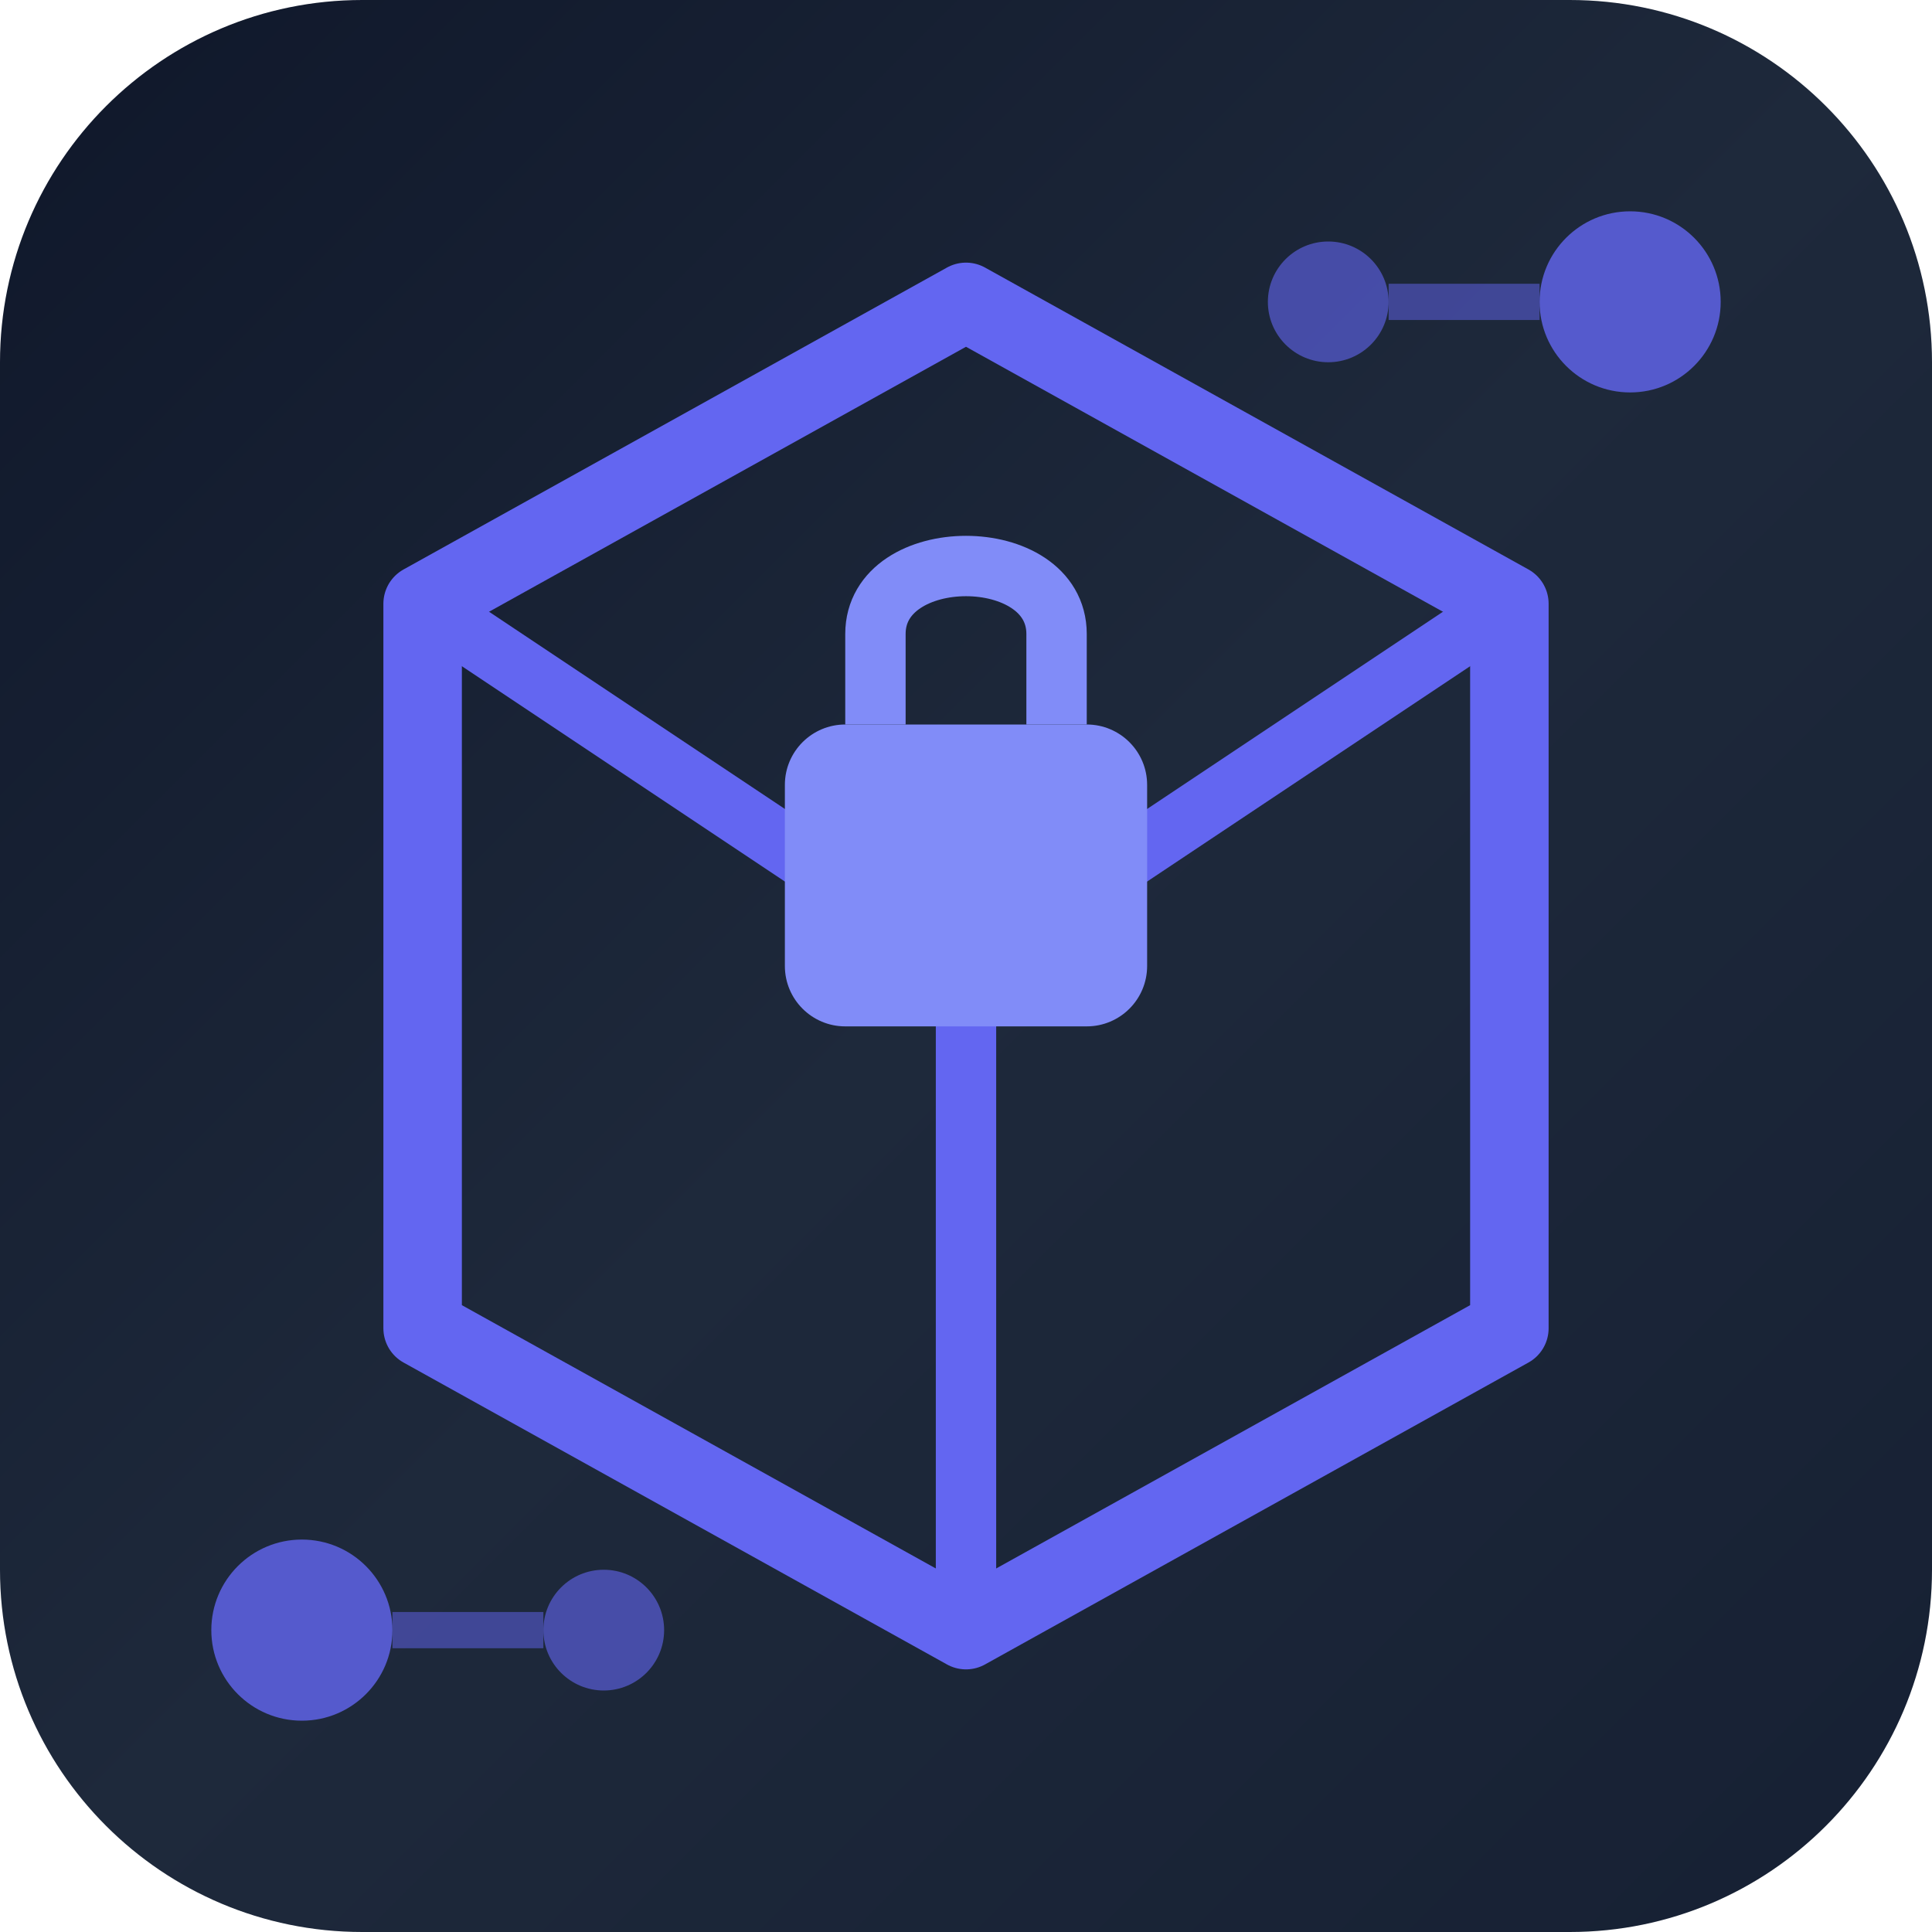
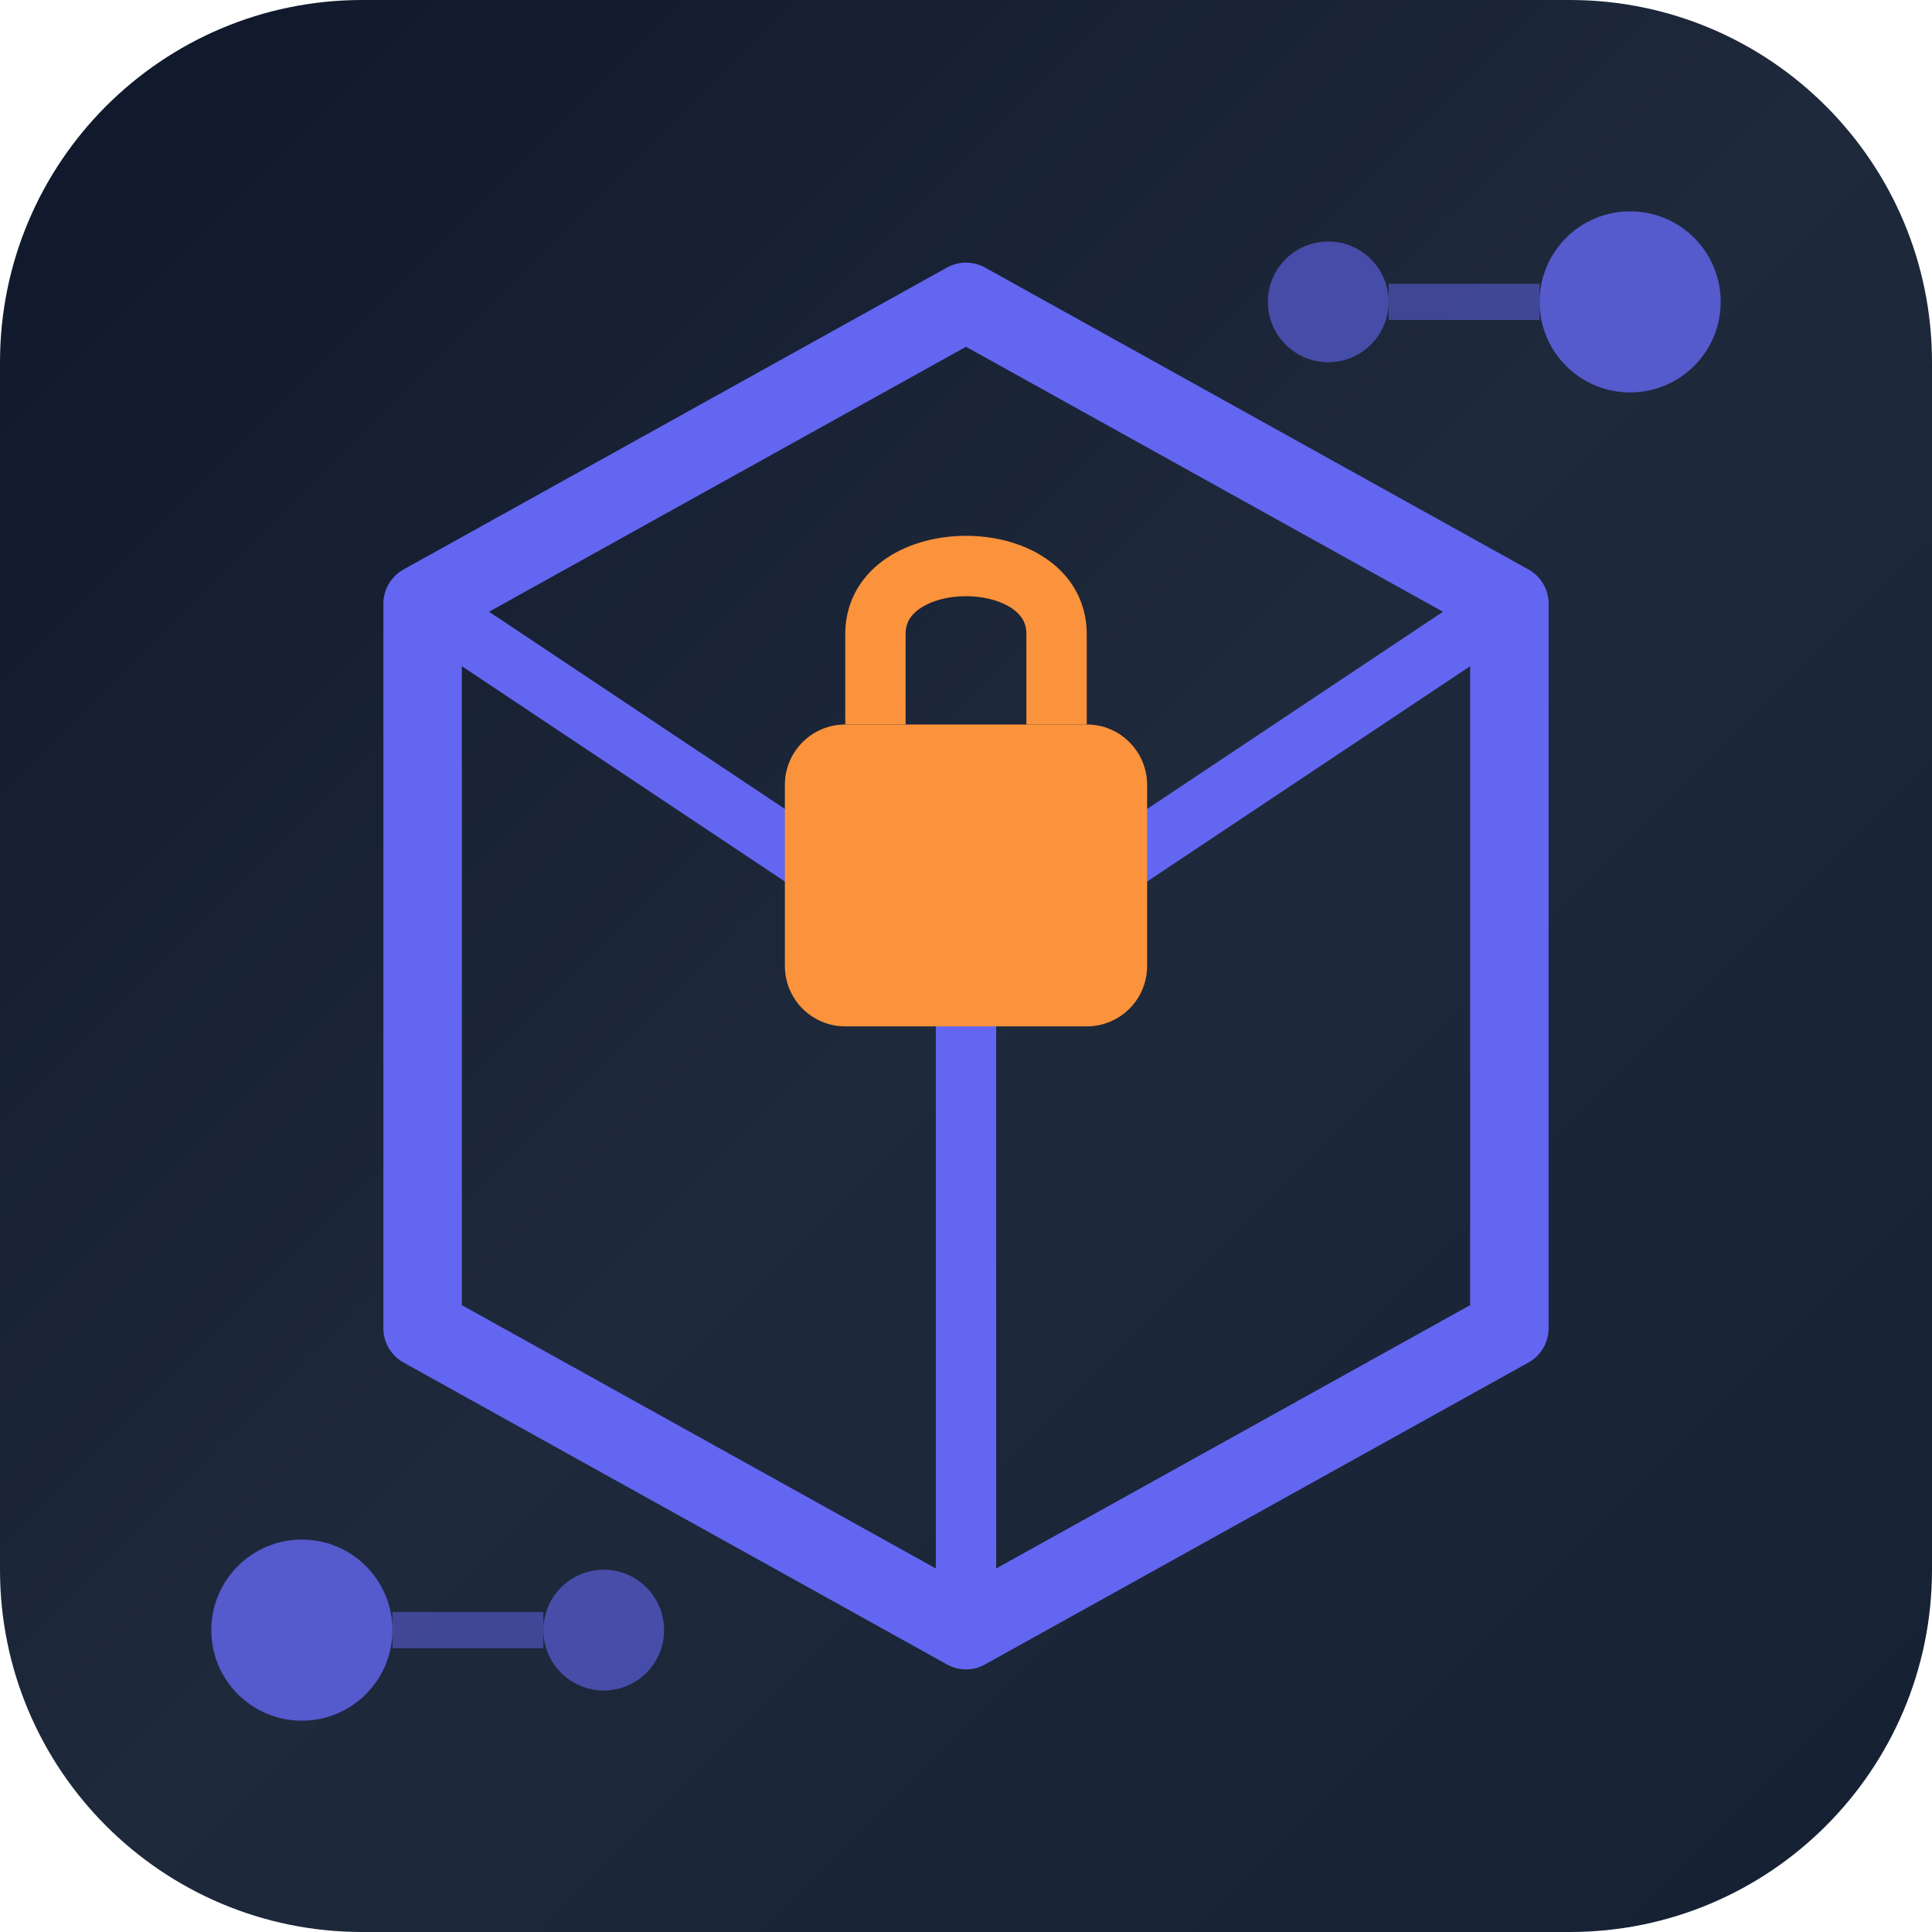
<svg xmlns="http://www.w3.org/2000/svg" viewBox="0 0 32 32">
  <defs>
    <linearGradient id="bg" x1="0" y1="0" x2="1" y2="1">
      <stop offset="0%" stop-color="#0f172a" />
      <stop offset="50%" stop-color="#1e293b" />
      <stop offset="100%" stop-color="#162033" />
    </linearGradient>
  </defs>
  <rect width="32" height="32" rx="6" fill="url(#bg)" />
  <circle cx="5" cy="27" r="1.5" fill="#6366f1" opacity="0.8" />
  <circle cx="10" cy="27" r="1" fill="#6366f1" opacity="0.6" />
  <line x1="6.5" y1="27" x2="9" y2="27" stroke="#6366f1" stroke-width="0.6" opacity="0.5" />
  <circle cx="27" cy="5" r="1.5" fill="#6366f1" opacity="0.8" />
  <circle cx="22" cy="5" r="1" fill="#6366f1" opacity="0.6" />
  <line x1="23" y1="5" x2="25.5" y2="5" stroke="#6366f1" stroke-width="0.6" opacity="0.5" />
  <path d="M16 5 L25 10 L25 22 L16 27 L7 22 L7 10 Z" fill="none" stroke="#6366f1" stroke-width="1.3" stroke-linejoin="round" />
  <line x1="16" y1="16" x2="16" y2="27" stroke="#6366f1" stroke-width="1" />
  <line x1="7" y1="10" x2="16" y2="16" stroke="#6366f1" stroke-width="1" />
  <line x1="25" y1="10" x2="16" y2="16" stroke="#6366f1" stroke-width="1" />
-   <rect x="13" y="12" width="6" height="5" rx="1" fill="#818cf8" />
-   <path d="M14.5 12 L14.5 10.5 C14.5 9 17.5 9 17.5 10.5 L17.5 12" fill="none" stroke="#818cf8" stroke-width="1" />
+   <rect x="13" y="12" width="6" height="5" rx="1" fill="#fb923c" />
+   <path d="M14.5 12 L14.5 10.5 C14.5 9 17.5 9 17.5 10.5 L17.5 12" fill="none" stroke="#fb923c" stroke-width="1" />
</svg>
